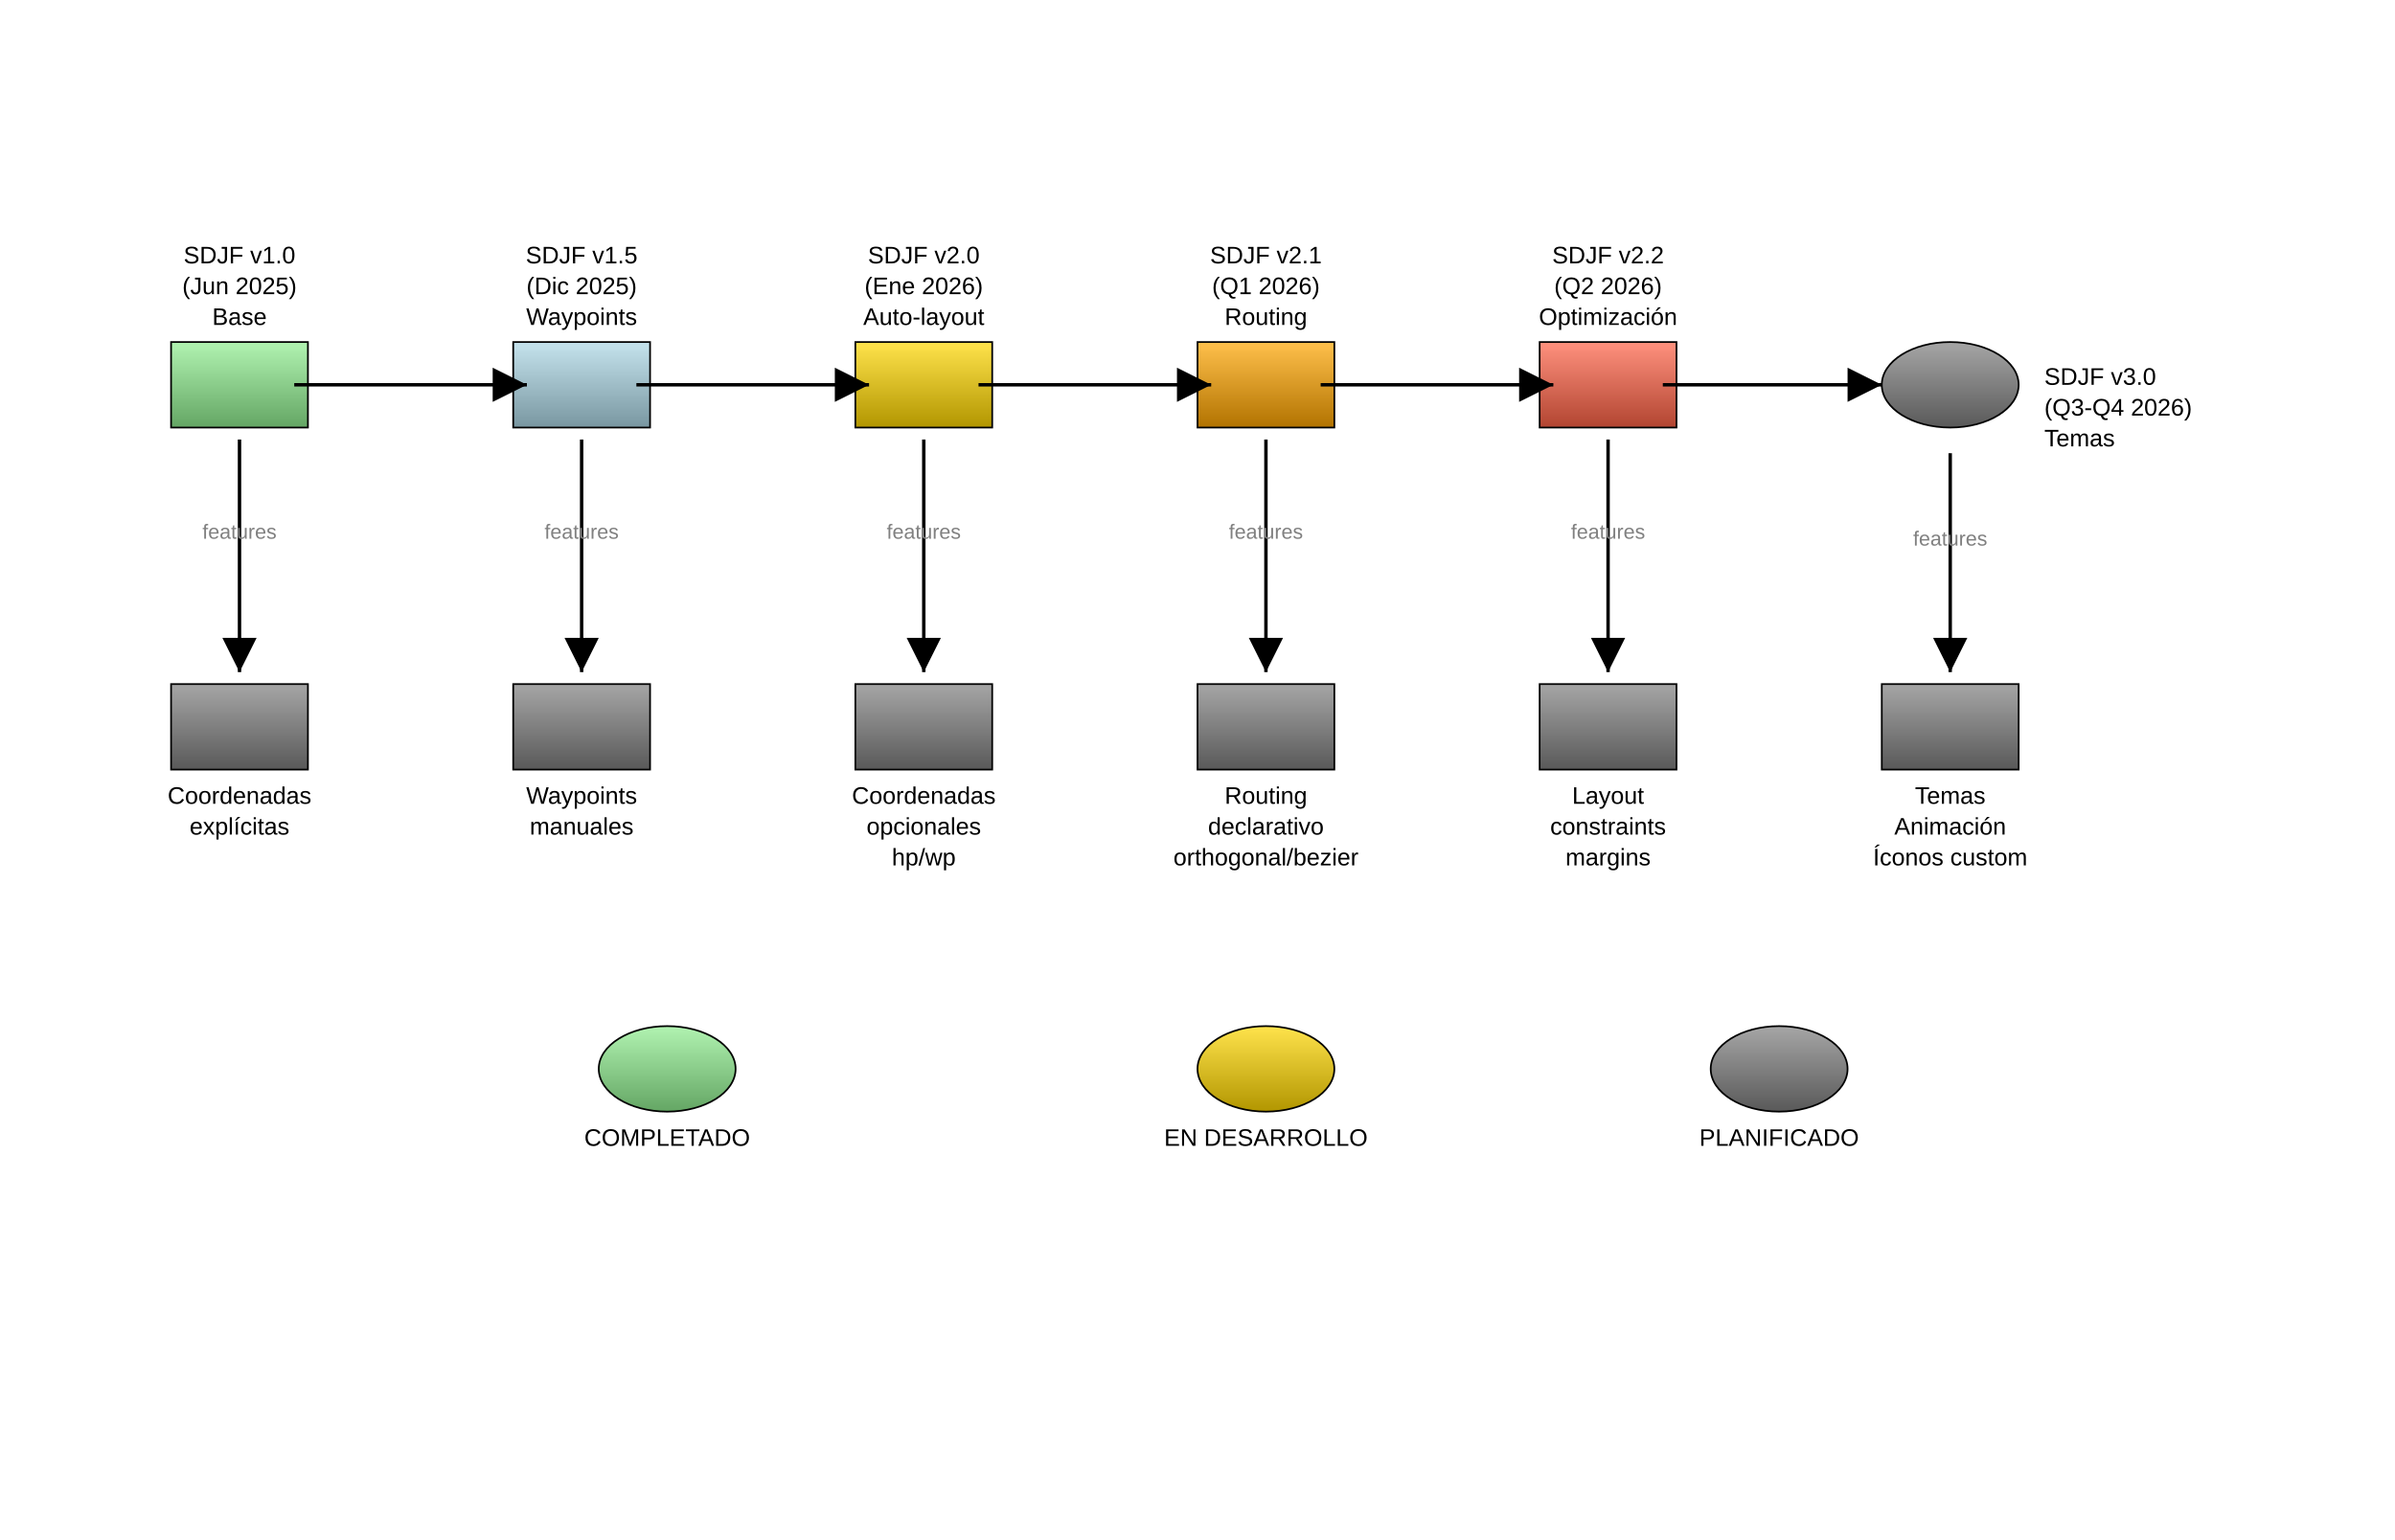
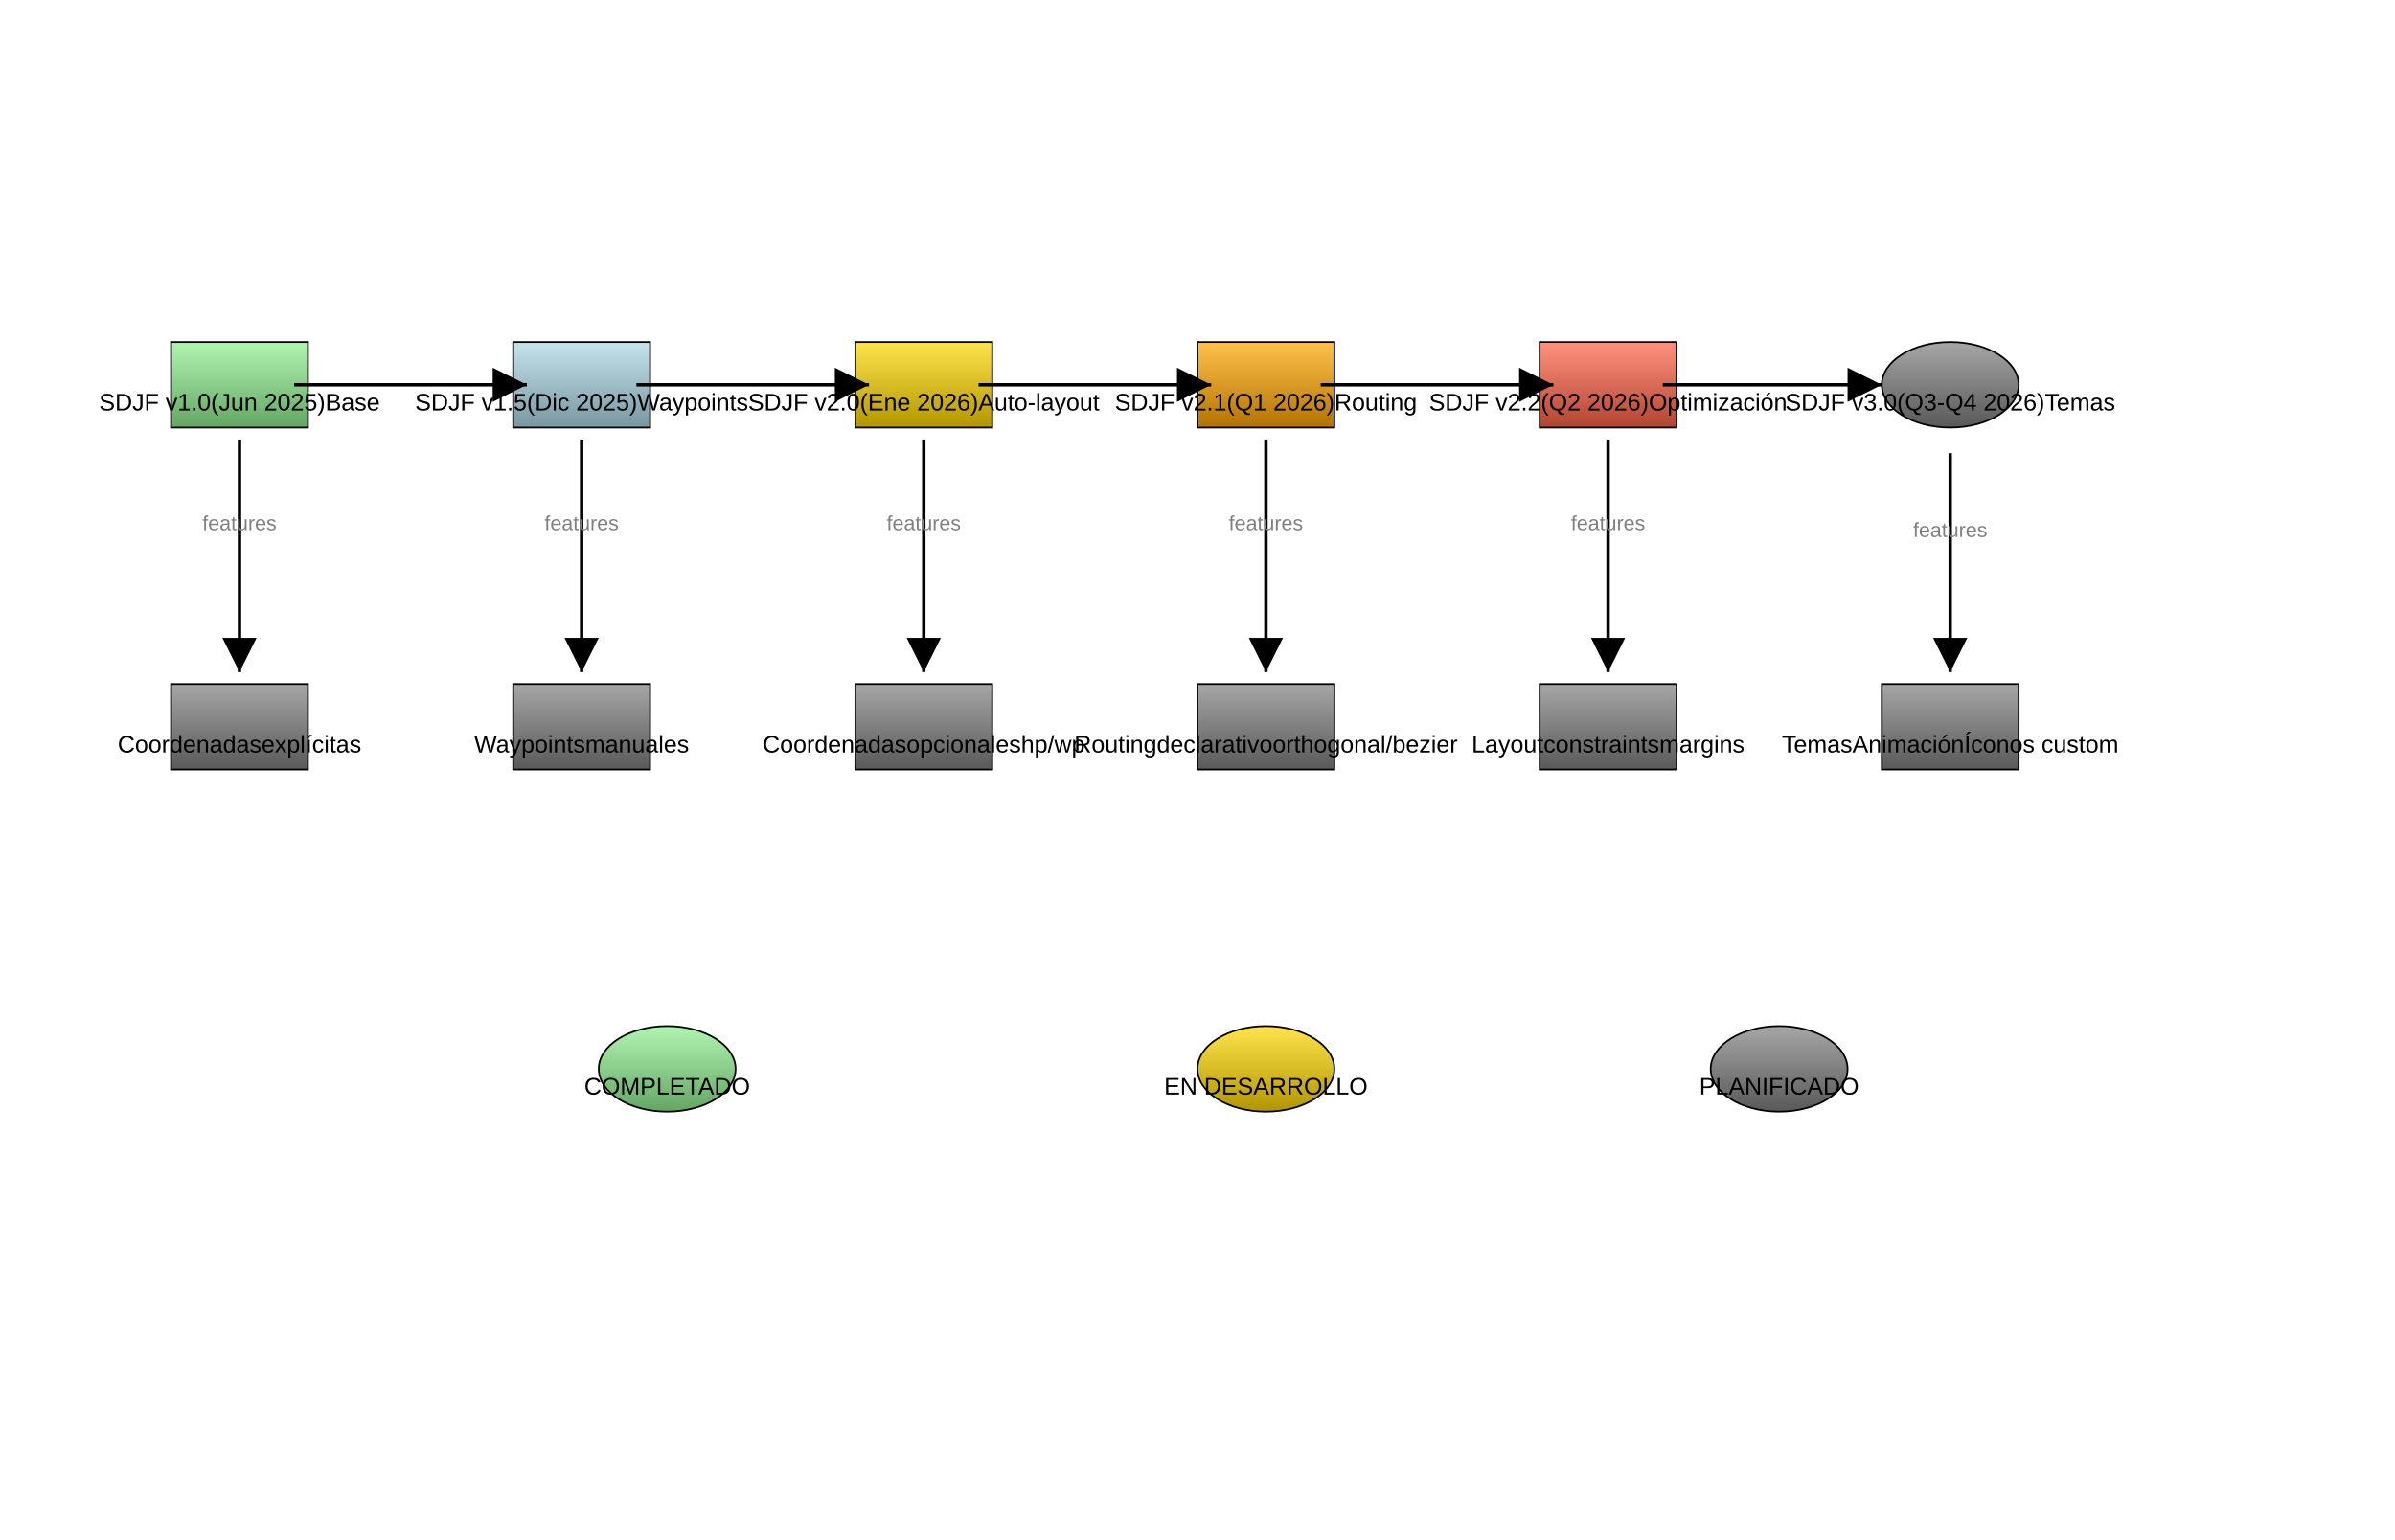
<svg xmlns="http://www.w3.org/2000/svg" baseProfile="full" height="900" version="1.1" viewBox="0,0,1400,900" width="1400">
  <defs>
    <marker id="arrow-end" markerHeight="10" markerWidth="10" orient="auto" refX="10" refY="5">
      <path d="M 0 0 L 10 5 L 0 10 z" fill="black" />
    </marker>
    <marker id="arrow-start" markerHeight="10" markerWidth="10" orient="auto" refX="0" refY="5">
      <path d="M 10 0 L 0 5 L 10 10 z" fill="black" />
    </marker>
    <linearGradient id="gradient-v1.0" x1="0%" x2="0%" y1="0%" y2="100%">
      <stop offset="0%" stop-color="#b1f3b1" />
      <stop offset="100%" stop-color="#64a664" />
    </linearGradient>
    <linearGradient id="gradient-v1.5" x1="0%" x2="0%" y1="0%" y2="100%">
      <stop offset="0%" stop-color="#c5e3ed" />
      <stop offset="100%" stop-color="#7997a1" />
    </linearGradient>
    <linearGradient id="gradient-v2.0" x1="0%" x2="0%" y1="0%" y2="100%">
      <stop offset="0%" stop-color="#ffe34c" />
      <stop offset="100%" stop-color="#b29600" />
    </linearGradient>
    <linearGradient id="gradient-v2.1" x1="0%" x2="0%" y1="0%" y2="100%">
      <stop offset="0%" stop-color="#ffc04c" />
      <stop offset="100%" stop-color="#b27300" />
    </linearGradient>
    <linearGradient id="gradient-v2.2" x1="0%" x2="0%" y1="0%" y2="100%">
      <stop offset="0%" stop-color="#ff917e" />
      <stop offset="100%" stop-color="#b24531" />
    </linearGradient>
    <linearGradient id="gradient-v3.0" x1="0%" x2="0%" y1="0%" y2="100%">
      <stop offset="0%" stop-color="#a6a6a6" />
      <stop offset="100%" stop-color="#595959" />
    </linearGradient>
    <linearGradient id="gradient-feat-coords" x1="0%" x2="0%" y1="0%" y2="100%">
      <stop offset="0%" stop-color="#a6a6a6" />
      <stop offset="100%" stop-color="#595959" />
    </linearGradient>
    <linearGradient id="gradient-feat-waypoints" x1="0%" x2="0%" y1="0%" y2="100%">
      <stop offset="0%" stop-color="#a6a6a6" />
      <stop offset="100%" stop-color="#595959" />
    </linearGradient>
    <linearGradient id="gradient-feat-autolayout" x1="0%" x2="0%" y1="0%" y2="100%">
      <stop offset="0%" stop-color="#a6a6a6" />
      <stop offset="100%" stop-color="#595959" />
    </linearGradient>
    <linearGradient id="gradient-feat-routing" x1="0%" x2="0%" y1="0%" y2="100%">
      <stop offset="0%" stop-color="#a6a6a6" />
      <stop offset="100%" stop-color="#595959" />
    </linearGradient>
    <linearGradient id="gradient-feat-constraints" x1="0%" x2="0%" y1="0%" y2="100%">
      <stop offset="0%" stop-color="#a6a6a6" />
      <stop offset="100%" stop-color="#595959" />
    </linearGradient>
    <linearGradient id="gradient-feat-themes" x1="0%" x2="0%" y1="0%" y2="100%">
      <stop offset="0%" stop-color="#a6a6a6" />
      <stop offset="100%" stop-color="#595959" />
    </linearGradient>
    <linearGradient id="gradient-status-done" x1="0%" x2="0%" y1="0%" y2="100%">
      <stop offset="0%" stop-color="#b1f3b1" />
      <stop offset="100%" stop-color="#64a664" />
    </linearGradient>
    <linearGradient id="gradient-status-current" x1="0%" x2="0%" y1="0%" y2="100%">
      <stop offset="0%" stop-color="#ffe34c" />
      <stop offset="100%" stop-color="#b29600" />
    </linearGradient>
    <linearGradient id="gradient-status-planned" x1="0%" x2="0%" y1="0%" y2="100%">
      <stop offset="0%" stop-color="#a6a6a6" />
      <stop offset="100%" stop-color="#595959" />
    </linearGradient>
  </defs>
  <rect fill="url(#gradient-v1.0)" height="50" stroke="black" width="80" x="100" y="200" />
  <rect fill="url(#gradient-v1.5)" height="50" stroke="black" width="80" x="300" y="200" />
  <rect fill="url(#gradient-v2.0)" height="50" stroke="black" width="80" x="500" y="200" />
  <rect fill="url(#gradient-v2.1)" height="50" stroke="black" width="80" x="700" y="200" />
  <rect fill="url(#gradient-v2.2)" height="50" stroke="black" width="80" x="900" y="200" />
  <ellipse cx="1140.0" cy="225.0" fill="url(#gradient-v3.0)" rx="40.0" ry="25.0" stroke="black" />
  <rect fill="url(#gradient-feat-coords)" height="50" stroke="black" width="80" x="100" y="400" />
  <rect fill="url(#gradient-feat-waypoints)" height="50" stroke="black" width="80" x="300" y="400" />
  <rect fill="url(#gradient-feat-autolayout)" height="50" stroke="black" width="80" x="500" y="400" />
  <rect fill="url(#gradient-feat-routing)" height="50" stroke="black" width="80" x="700" y="400" />
  <rect fill="url(#gradient-feat-constraints)" height="50" stroke="black" width="80" x="900" y="400" />
  <rect fill="url(#gradient-feat-themes)" height="50" stroke="black" width="80" x="1100" y="400" />
  <ellipse cx="390.0" cy="625.0" fill="url(#gradient-status-done)" rx="40.0" ry="25.0" stroke="black" />
  <ellipse cx="740.0" cy="625.0" fill="url(#gradient-status-current)" rx="40.0" ry="25.0" stroke="black" />
  <ellipse cx="1040.0" cy="625.0" fill="url(#gradient-status-planned)" rx="40.0" ry="25.0" stroke="black" />
  <line marker-end="url(#arrow-end)" stroke="black" stroke-width="2" x1="172.0" x2="308.0" y1="225.0" y2="225.0" />
  <line marker-end="url(#arrow-end)" stroke="black" stroke-width="2" x1="372.0" x2="508.0" y1="225.0" y2="225.0" />
  <line marker-end="url(#arrow-end)" stroke="black" stroke-width="2" x1="572.0" x2="708.0" y1="225.0" y2="225.0" />
  <line marker-end="url(#arrow-end)" stroke="black" stroke-width="2" x1="772.0" x2="908.0" y1="225.0" y2="225.0" />
  <line marker-end="url(#arrow-end)" stroke="black" stroke-width="2" x1="972.0" x2="1100.0" y1="225.0" y2="225.0" />
  <line marker-end="url(#arrow-end)" stroke="black" stroke-width="2" x1="140.0" x2="140.0" y1="257.0" y2="393.0" />
  <line marker-end="url(#arrow-end)" stroke="black" stroke-width="2" x1="340.0" x2="340.0" y1="257.0" y2="393.0" />
  <line marker-end="url(#arrow-end)" stroke="black" stroke-width="2" x1="540.0" x2="540.0" y1="257.0" y2="393.0" />
  <line marker-end="url(#arrow-end)" stroke="black" stroke-width="2" x1="740.0" x2="740.0" y1="257.0" y2="393.0" />
  <line marker-end="url(#arrow-end)" stroke="black" stroke-width="2" x1="940.0" x2="940.0" y1="257.0" y2="393.0" />
  <line marker-end="url(#arrow-end)" stroke="black" stroke-width="2" x1="1140.0" x2="1140.0" y1="265.0" y2="393.0" />
-   <text fill="black" font-family="Arial, sans-serif" font-size="14px" text-anchor="middle" x="140.0" y="154">SDJF v1.0</text>
-   <text fill="black" font-family="Arial, sans-serif" font-size="14px" text-anchor="middle" x="140.0" y="172">(Jun 2025)</text>
-   <text fill="black" font-family="Arial, sans-serif" font-size="14px" text-anchor="middle" x="140.0" y="190">Base</text>
-   <text fill="black" font-family="Arial, sans-serif" font-size="14px" text-anchor="middle" x="340.0" y="154">SDJF v1.5</text>
-   <text fill="black" font-family="Arial, sans-serif" font-size="14px" text-anchor="middle" x="340.0" y="172">(Dic 2025)</text>
-   <text fill="black" font-family="Arial, sans-serif" font-size="14px" text-anchor="middle" x="340.0" y="190">Waypoints</text>
-   <text fill="black" font-family="Arial, sans-serif" font-size="14px" text-anchor="middle" x="540.0" y="154">SDJF v2.0</text>
-   <text fill="black" font-family="Arial, sans-serif" font-size="14px" text-anchor="middle" x="540.0" y="172">(Ene 2026)</text>
-   <text fill="black" font-family="Arial, sans-serif" font-size="14px" text-anchor="middle" x="540.0" y="190">Auto-layout</text>
-   <text fill="black" font-family="Arial, sans-serif" font-size="14px" text-anchor="middle" x="740.0" y="154">SDJF v2.1</text>
-   <text fill="black" font-family="Arial, sans-serif" font-size="14px" text-anchor="middle" x="740.0" y="172">(Q1 2026)</text>
-   <text fill="black" font-family="Arial, sans-serif" font-size="14px" text-anchor="middle" x="740.0" y="190">Routing</text>
-   <text fill="black" font-family="Arial, sans-serif" font-size="14px" text-anchor="middle" x="940.0" y="154">SDJF v2.2</text>
-   <text fill="black" font-family="Arial, sans-serif" font-size="14px" text-anchor="middle" x="940.0" y="172">(Q2 2026)</text>
-   <text fill="black" font-family="Arial, sans-serif" font-size="14px" text-anchor="middle" x="940.0" y="190">Optimización</text>
-   <text fill="black" font-family="Arial, sans-serif" font-size="14px" text-anchor="start" x="1195.0" y="225.0">SDJF v3.0</text>
-   <text fill="black" font-family="Arial, sans-serif" font-size="14px" text-anchor="start" x="1195.0" y="243.0">(Q3-Q4 2026)</text>
-   <text fill="black" font-family="Arial, sans-serif" font-size="14px" text-anchor="start" x="1195.0" y="261.0">Temas</text>
-   <text fill="black" font-family="Arial, sans-serif" font-size="14px" text-anchor="middle" x="140.0" y="470.0">Coordenadas</text>
-   <text fill="black" font-family="Arial, sans-serif" font-size="14px" text-anchor="middle" x="140.0" y="488.0">explícitas</text>
-   <text fill="black" font-family="Arial, sans-serif" font-size="14px" text-anchor="middle" x="340.0" y="470.0">Waypoints</text>
-   <text fill="black" font-family="Arial, sans-serif" font-size="14px" text-anchor="middle" x="340.0" y="488.0">manuales</text>
-   <text fill="black" font-family="Arial, sans-serif" font-size="14px" text-anchor="middle" x="540.0" y="470.0">Coordenadas</text>
-   <text fill="black" font-family="Arial, sans-serif" font-size="14px" text-anchor="middle" x="540.0" y="488.0">opcionales</text>
-   <text fill="black" font-family="Arial, sans-serif" font-size="14px" text-anchor="middle" x="540.0" y="506.0">hp/wp</text>
-   <text fill="black" font-family="Arial, sans-serif" font-size="14px" text-anchor="middle" x="740.0" y="470.0">Routing</text>
-   <text fill="black" font-family="Arial, sans-serif" font-size="14px" text-anchor="middle" x="740.0" y="488.0">declarativo</text>
-   <text fill="black" font-family="Arial, sans-serif" font-size="14px" text-anchor="middle" x="740.0" y="506.0">orthogonal/bezier</text>
-   <text fill="black" font-family="Arial, sans-serif" font-size="14px" text-anchor="middle" x="940.0" y="470.0">Layout</text>
-   <text fill="black" font-family="Arial, sans-serif" font-size="14px" text-anchor="middle" x="940.0" y="488.0">constraints</text>
-   <text fill="black" font-family="Arial, sans-serif" font-size="14px" text-anchor="middle" x="940.0" y="506.0">margins</text>
-   <text fill="black" font-family="Arial, sans-serif" font-size="14px" text-anchor="middle" x="1140.0" y="470.0">Temas</text>
-   <text fill="black" font-family="Arial, sans-serif" font-size="14px" text-anchor="middle" x="1140.0" y="488.0">Animación</text>
-   <text fill="black" font-family="Arial, sans-serif" font-size="14px" text-anchor="middle" x="1140.0" y="506.0">Íconos custom</text>
-   <text fill="black" font-family="Arial, sans-serif" font-size="14px" text-anchor="middle" x="390.0" y="670.0">COMPLETADO</text>
-   <text fill="black" font-family="Arial, sans-serif" font-size="14px" text-anchor="middle" x="740.0" y="670.0">EN DESARROLLO</text>
-   <text fill="black" font-family="Arial, sans-serif" font-size="14px" text-anchor="middle" x="1040.0" y="670.0">PLANIFICADO</text>
-   <text fill="gray" font-family="Arial, sans-serif" font-size="12px" text-anchor="middle" x="140.0" y="315.0">features</text>
-   <text fill="gray" font-family="Arial, sans-serif" font-size="12px" text-anchor="middle" x="340.0" y="315.0">features</text>
-   <text fill="gray" font-family="Arial, sans-serif" font-size="12px" text-anchor="middle" x="540.0" y="315.0">features</text>
-   <text fill="gray" font-family="Arial, sans-serif" font-size="12px" text-anchor="middle" x="740.0" y="315.0">features</text>
-   <text fill="gray" font-family="Arial, sans-serif" font-size="12px" text-anchor="middle" x="940.0" y="315.0">features</text>
-   <text fill="gray" font-family="Arial, sans-serif" font-size="12px" text-anchor="middle" x="1140.0" y="319.0">features</text>
+   <text fill="black" font-family="Arial, sans-serif" font-size="14px" text-anchor="middle" x="140.0" y="240.0">SDJF v1.0
+ (Jun 2025)
+ Base</text>
+   <text fill="black" font-family="Arial, sans-serif" font-size="14px" text-anchor="middle" x="340.0" y="240.0">SDJF v1.5
+ (Dic 2025)
+ Waypoints</text>
+   <text fill="black" font-family="Arial, sans-serif" font-size="14px" text-anchor="middle" x="540.0" y="240.0">SDJF v2.0
+ (Ene 2026)
+ Auto-layout</text>
+   <text fill="black" font-family="Arial, sans-serif" font-size="14px" text-anchor="middle" x="740.0" y="240.0">SDJF v2.1
+ (Q1 2026)
+ Routing</text>
+   <text fill="black" font-family="Arial, sans-serif" font-size="14px" text-anchor="middle" x="940.0" y="240.0">SDJF v2.2
+ (Q2 2026)
+ Optimización</text>
+   <text fill="black" font-family="Arial, sans-serif" font-size="14px" text-anchor="middle" x="1140.0" y="240.0">SDJF v3.0
+ (Q3-Q4 2026)
+ Temas</text>
+   <text fill="black" font-family="Arial, sans-serif" font-size="14px" text-anchor="middle" x="140.0" y="440.0">Coordenadas
+ explícitas</text>
+   <text fill="black" font-family="Arial, sans-serif" font-size="14px" text-anchor="middle" x="340.0" y="440.0">Waypoints
+ manuales</text>
+   <text fill="black" font-family="Arial, sans-serif" font-size="14px" text-anchor="middle" x="540.0" y="440.0">Coordenadas
+ opcionales
+ hp/wp</text>
+   <text fill="black" font-family="Arial, sans-serif" font-size="14px" text-anchor="middle" x="740.0" y="440.0">Routing
+ declarativo
+ orthogonal/bezier</text>
+   <text fill="black" font-family="Arial, sans-serif" font-size="14px" text-anchor="middle" x="940.0" y="440.0">Layout
+ constraints
+ margins</text>
+   <text fill="black" font-family="Arial, sans-serif" font-size="14px" text-anchor="middle" x="1140.0" y="440.0">Temas
+ Animación
+ Íconos custom</text>
+   <text fill="black" font-family="Arial, sans-serif" font-size="14px" text-anchor="middle" x="390.0" y="640.0">COMPLETADO</text>
+   <text fill="black" font-family="Arial, sans-serif" font-size="14px" text-anchor="middle" x="740.0" y="640.0">EN DESARROLLO</text>
+   <text fill="black" font-family="Arial, sans-serif" font-size="14px" text-anchor="middle" x="1040.0" y="640.0">PLANIFICADO</text>
+   <text fill="gray" font-family="Arial, sans-serif" font-size="12px" text-anchor="middle" x="140.0" y="310.0">features</text>
+   <text fill="gray" font-family="Arial, sans-serif" font-size="12px" text-anchor="middle" x="340.0" y="310.0">features</text>
+   <text fill="gray" font-family="Arial, sans-serif" font-size="12px" text-anchor="middle" x="540.0" y="310.0">features</text>
+   <text fill="gray" font-family="Arial, sans-serif" font-size="12px" text-anchor="middle" x="740.0" y="310.0">features</text>
+   <text fill="gray" font-family="Arial, sans-serif" font-size="12px" text-anchor="middle" x="940.0" y="310.0">features</text>
+   <text fill="gray" font-family="Arial, sans-serif" font-size="12px" text-anchor="middle" x="1140.0" y="314.0">features</text>
</svg>
